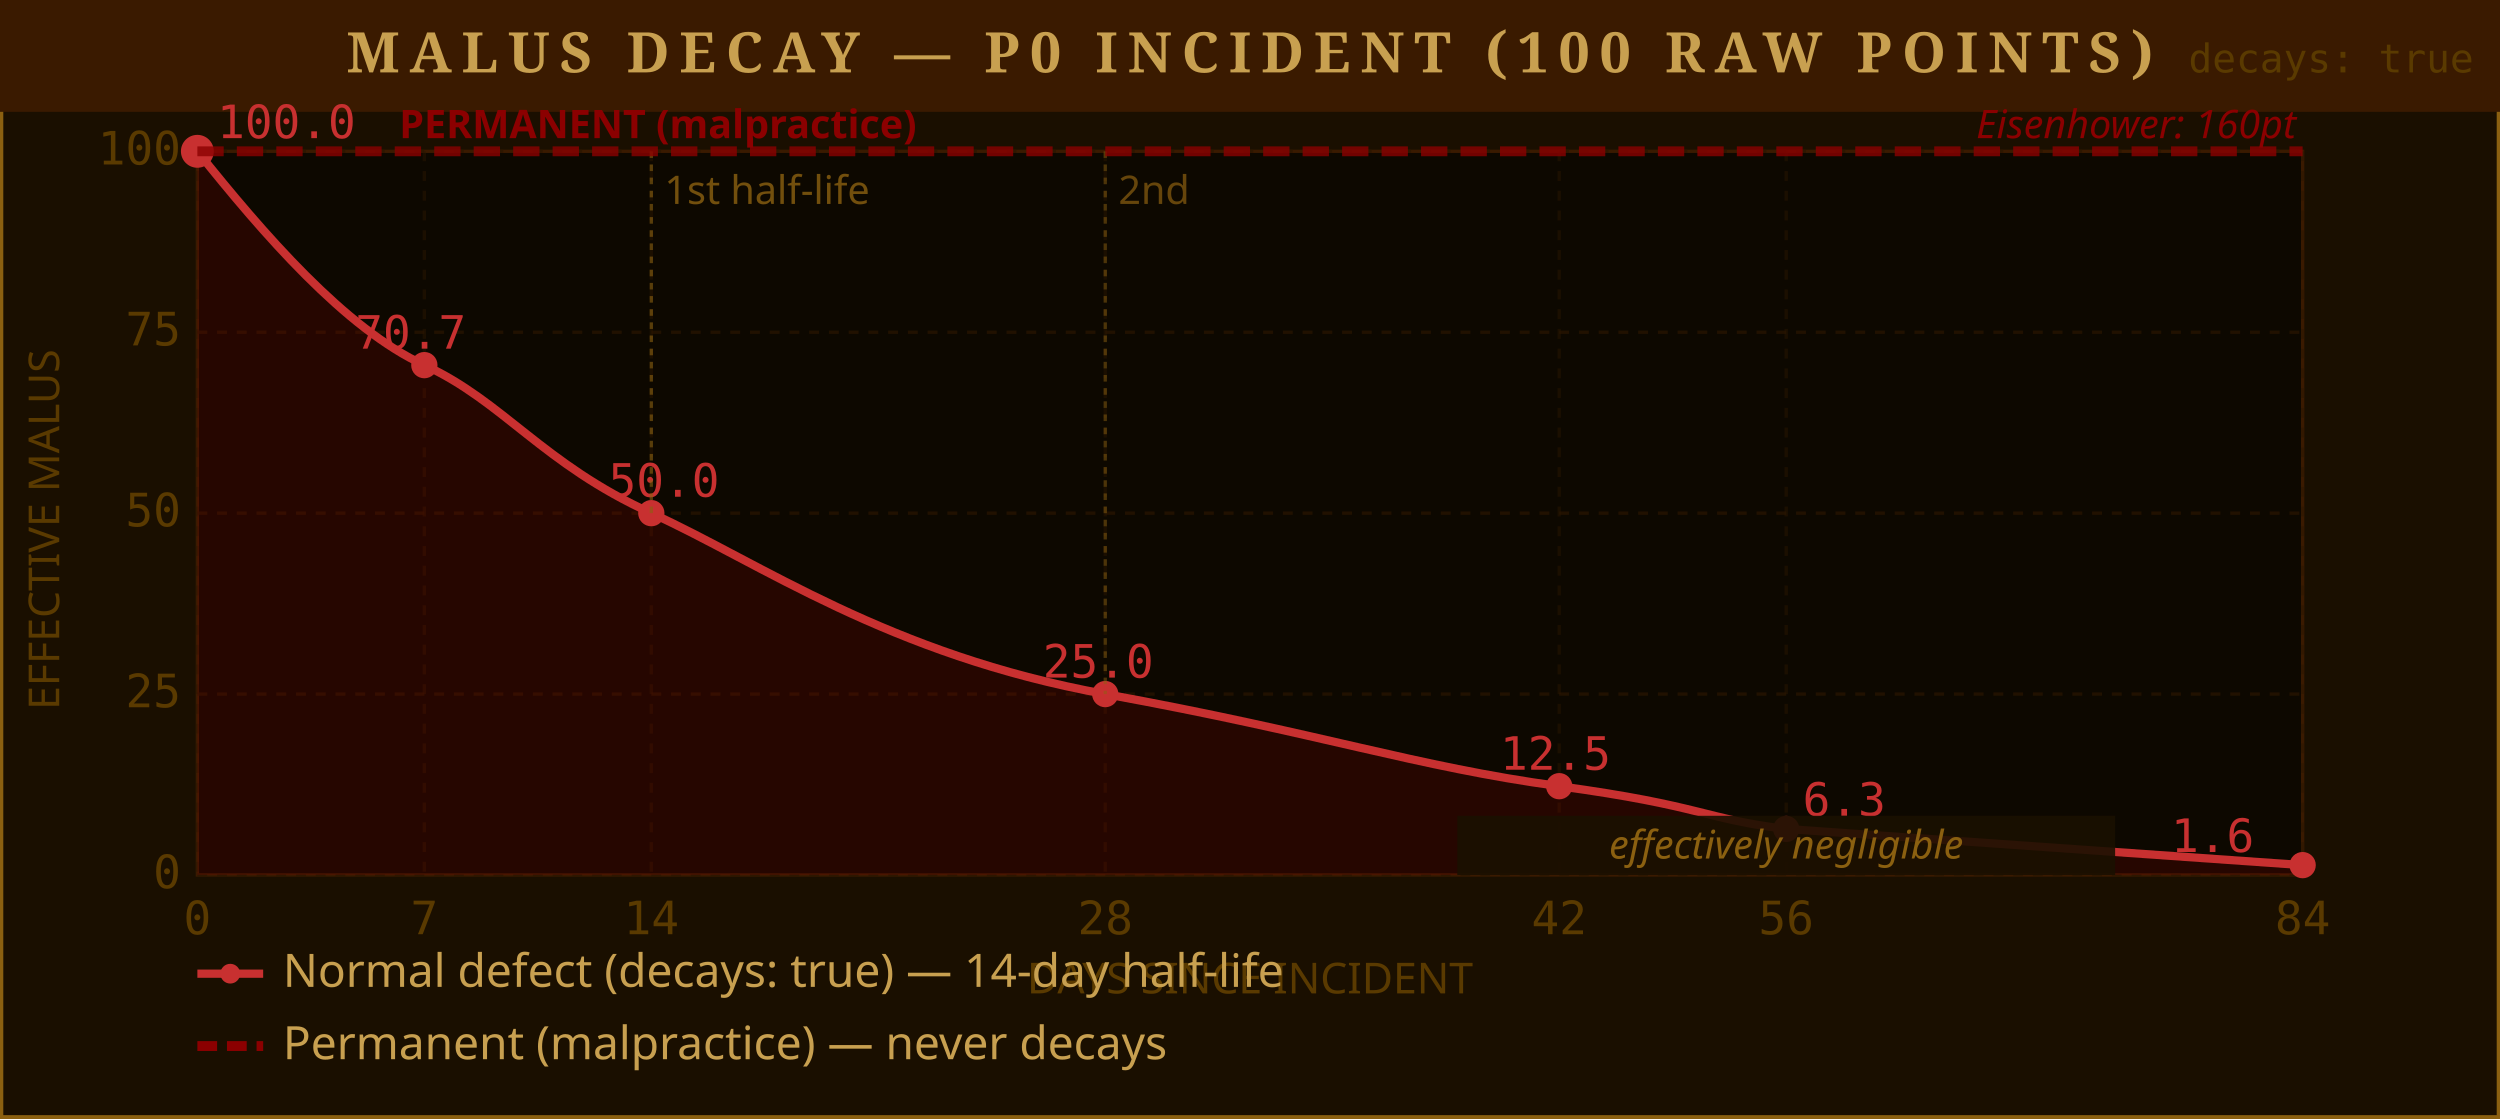
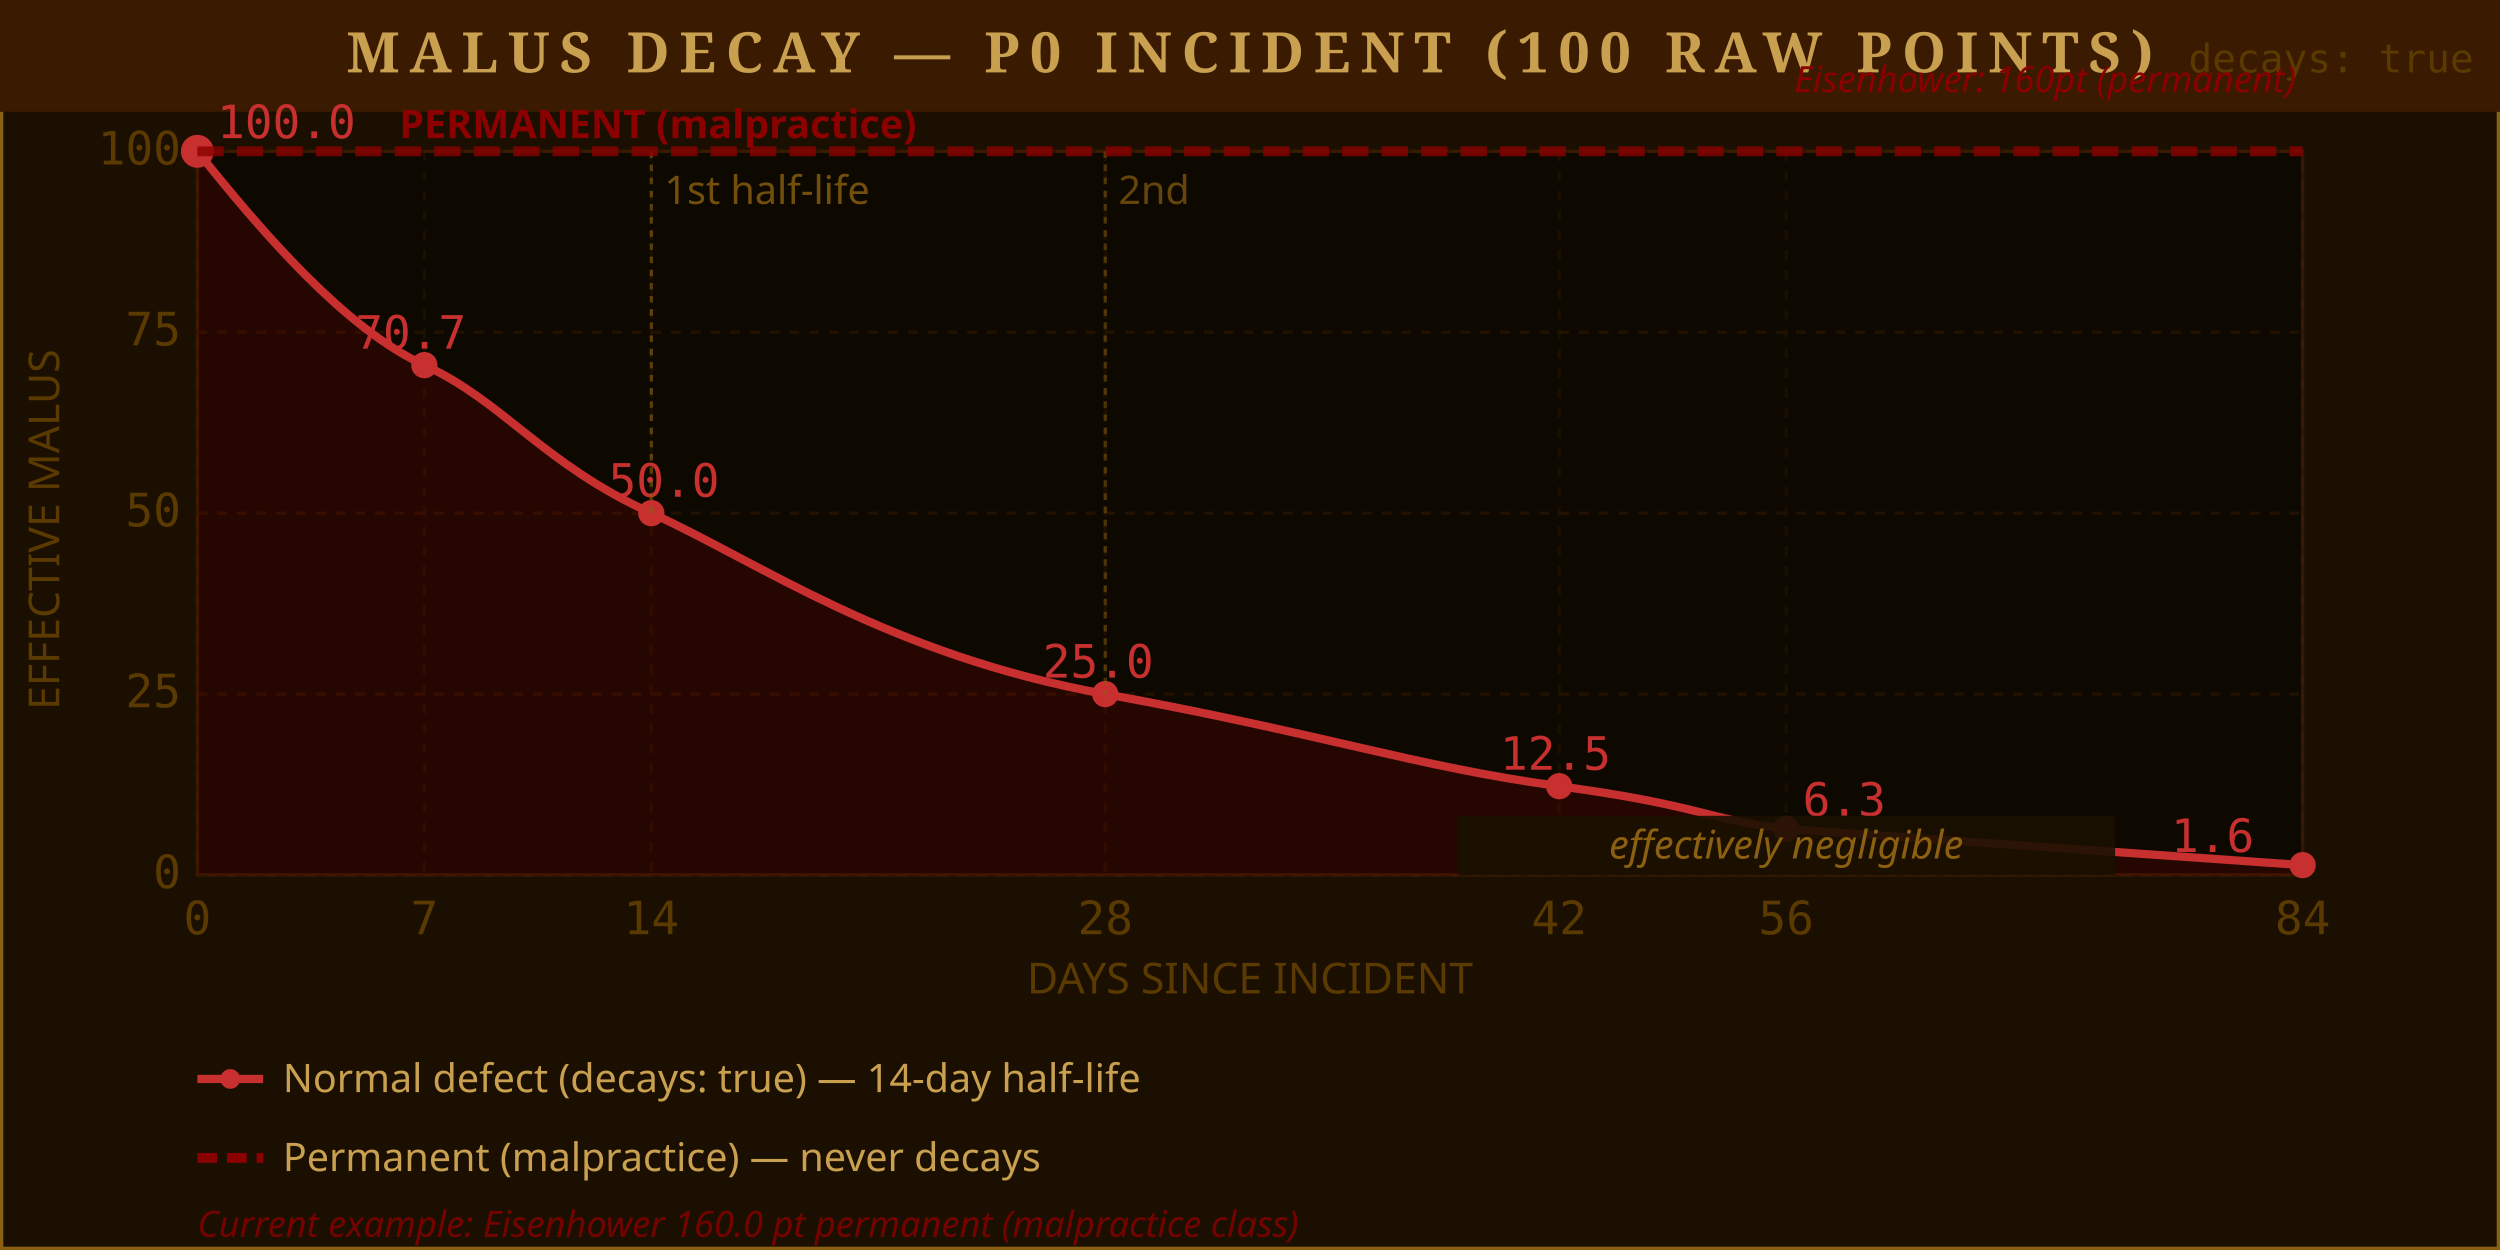
- <svg xmlns="http://www.w3.org/2000/svg" viewBox="0 0 760 340" width="760" height="340">
-   <rect width="760" height="340" fill="#1a0f00" />
-   <rect x="0" y="0" width="760" height="340" fill="none" stroke="#8b6010" stroke-width="2" />
+ <svg xmlns="http://www.w3.org/2000/svg" viewBox="0 0 760 380" width="760" height="380">
+   <rect width="760" height="380" fill="#1a0f00" />
+   <rect x="0" y="0" width="760" height="380" fill="none" stroke="#8b6010" stroke-width="2" />
  <rect x="0" y="0" width="760" height="34" fill="#3a1a00" />
  <text x="380" y="22" font-family="serif" font-size="17" font-weight="bold" fill="#c8a050" text-anchor="middle" letter-spacing="3">MALUS DECAY — P0 INCIDENT (100 RAW POINTS)</text>
  <text x="752" y="22" font-family="monospace" font-size="12" fill="#5a3a00" text-anchor="end">decays: true</text>
  <rect x="60" y="46" width="640" height="220" fill="#0d0800" stroke="#3a1a00" stroke-width="1" />
  <g stroke="#2a1500" stroke-width="1" stroke-dasharray="3,3" opacity="0.7">
    <line x1="60" y1="46" x2="700" y2="46" />
    <line x1="60" y1="101" x2="700" y2="101" />
    <line x1="60" y1="156" x2="700" y2="156" />
    <line x1="60" y1="211" x2="700" y2="211" />
    <line x1="60" y1="266" x2="700" y2="266" />
  </g>
  <g stroke="#2a1500" stroke-width="1" stroke-dasharray="3,3" opacity="0.5">
    <line x1="60" y1="46" x2="60" y2="266" />
    <line x1="129" y1="46" x2="129" y2="266" />
    <line x1="198" y1="46" x2="198" y2="266" />
    <line x1="336" y1="46" x2="336" y2="266" />
    <line x1="474" y1="46" x2="474" y2="266" />
    <line x1="543" y1="46" x2="543" y2="266" />
    <line x1="700" y1="46" x2="700" y2="266" />
  </g>
  <g font-family="monospace" font-size="14" fill="#5a3a00" text-anchor="end">
    <text x="55" y="50">100</text>
    <text x="55" y="105">75</text>
    <text x="55" y="160">50</text>
    <text x="55" y="215">25</text>
    <text x="55" y="270">0</text>
  </g>
  <g font-family="monospace" font-size="14" fill="#5a3a00" text-anchor="middle">
    <text x="60" y="284">0</text>
    <text x="129" y="284">7</text>
    <text x="198" y="284">14</text>
    <text x="336" y="284">28</text>
    <text x="474" y="284">42</text>
    <text x="543" y="284">56</text>
    <text x="700" y="284">84</text>
  </g>
  <text x="380" y="302" font-family="sans-serif" font-size="13" fill="#5a3a00" text-anchor="middle">DAYS SINCE INCIDENT</text>
  <text x="18" y="161" font-family="sans-serif" font-size="13" fill="#5a3a00" text-anchor="middle" transform="rotate(-90,18,161)">EFFECTIVE MALUS</text>
  <path d="M 60,46 C 80,71 105,100 129,111 S 165,141 198,156 S 270,199 336,211 S 430,233 474,239 S 518,249 543,252 L 700,263 L 700,266 L 60,266 Z" fill="#8b0000" opacity="0.2" />
  <path d="M 60,46 C 80,71 105,100 129,111 S 165,141 198,156 S 270,199 336,211 S 430,233 474,239 S 518,249 543,252 L 700,263" stroke="#c83030" stroke-width="2.5" fill="none" />
  <g fill="#c83030">
    <circle cx="60" cy="46" r="5" />
    <circle cx="129" cy="111" r="4" />
    <circle cx="198" cy="156" r="4" />
    <circle cx="336" cy="211" r="4" />
    <circle cx="474" cy="239" r="4" />
    <circle cx="543" cy="252" r="4" />
    <circle cx="700" cy="263" r="4" />
  </g>
  <g font-family="monospace" font-size="14" fill="#c83030">
    <text x="66" y="42">100.0</text>
    <text x="108" y="106">70.7</text>
    <text x="185" y="151">50.0</text>
    <text x="317" y="206">25.0</text>
    <text x="456" y="234">12.5</text>
    <text x="548" y="248">6.3</text>
    <text x="660" y="259">1.6</text>
  </g>
  <line x1="198" y1="46" x2="198" y2="156" stroke="#8b6010" stroke-width="1" stroke-dasharray="2,2" opacity="0.6" />
  <text x="202" y="62" font-family="sans-serif" font-size="12" fill="#8b6010" opacity="0.8">1st half-life</text>
  <line x1="336" y1="46" x2="336" y2="211" stroke="#8b6010" stroke-width="1" stroke-dasharray="2,2" opacity="0.5" />
  <text x="340" y="62" font-family="sans-serif" font-size="12" fill="#8b6010" opacity="0.7">2nd</text>
  <rect x="443" y="248" width="200" height="18" fill="#1a0f00" opacity="0.9" />
  <text x="543" y="261" font-family="sans-serif" font-size="12" fill="#8b6010" text-anchor="middle" font-style="italic">effectively negligible</text>
  <line x1="60" y1="46" x2="700" y2="46" stroke="#8b0000" stroke-width="3" stroke-dasharray="8,4" opacity="0.8" />
  <text x="200" y="42" font-family="sans-serif" font-size="12" fill="#8b0000" text-anchor="middle" font-weight="bold">PERMANENT (malpractice)</text>
-   <text x="698" y="42" font-family="sans-serif" font-size="12" fill="#8b0000" text-anchor="end" font-style="italic">Eisenhower: 160pt</text>
-   <g transform="translate(60, 288)">
+   <text x="698" y="28" font-family="sans-serif" font-size="11" fill="#8b0000" text-anchor="end" font-style="italic">Eisenhower: 160pt (permanent)</text>
+   <g transform="translate(60, 320)">
    <line x1="0" y1="8" x2="20" y2="8" stroke="#c83030" stroke-width="2.5" />
    <circle cx="10" cy="8" r="3" fill="#c83030" />
-     <text x="26" y="12" font-family="sans-serif" font-size="14" fill="#c8a050">Normal defect (decays: true) — 14-day half-life</text>
+     <text x="26" y="12" font-family="sans-serif" font-size="12" fill="#c8a050">Normal defect (decays: true) — 14-day half-life</text>
  </g>
-   <g transform="translate(60, 310)">
+   <g transform="translate(60, 344)">
    <line x1="0" y1="8" x2="20" y2="8" stroke="#8b0000" stroke-width="3" stroke-dasharray="6,3" />
-     <text x="26" y="12" font-family="sans-serif" font-size="14" fill="#c8a050">Permanent (malpractice) — never decays</text>
+     <text x="26" y="12" font-family="sans-serif" font-size="12" fill="#c8a050">Permanent (malpractice) — never decays</text>
+   </g>
+   <g transform="translate(60, 368)">
+     <text x="0" y="8" font-family="sans-serif" font-size="11" fill="#8b0000" opacity="0.8" font-style="italic">Current example: Eisenhower 160.0 pt permanent (malpractice class)</text>
  </g>
</svg>
